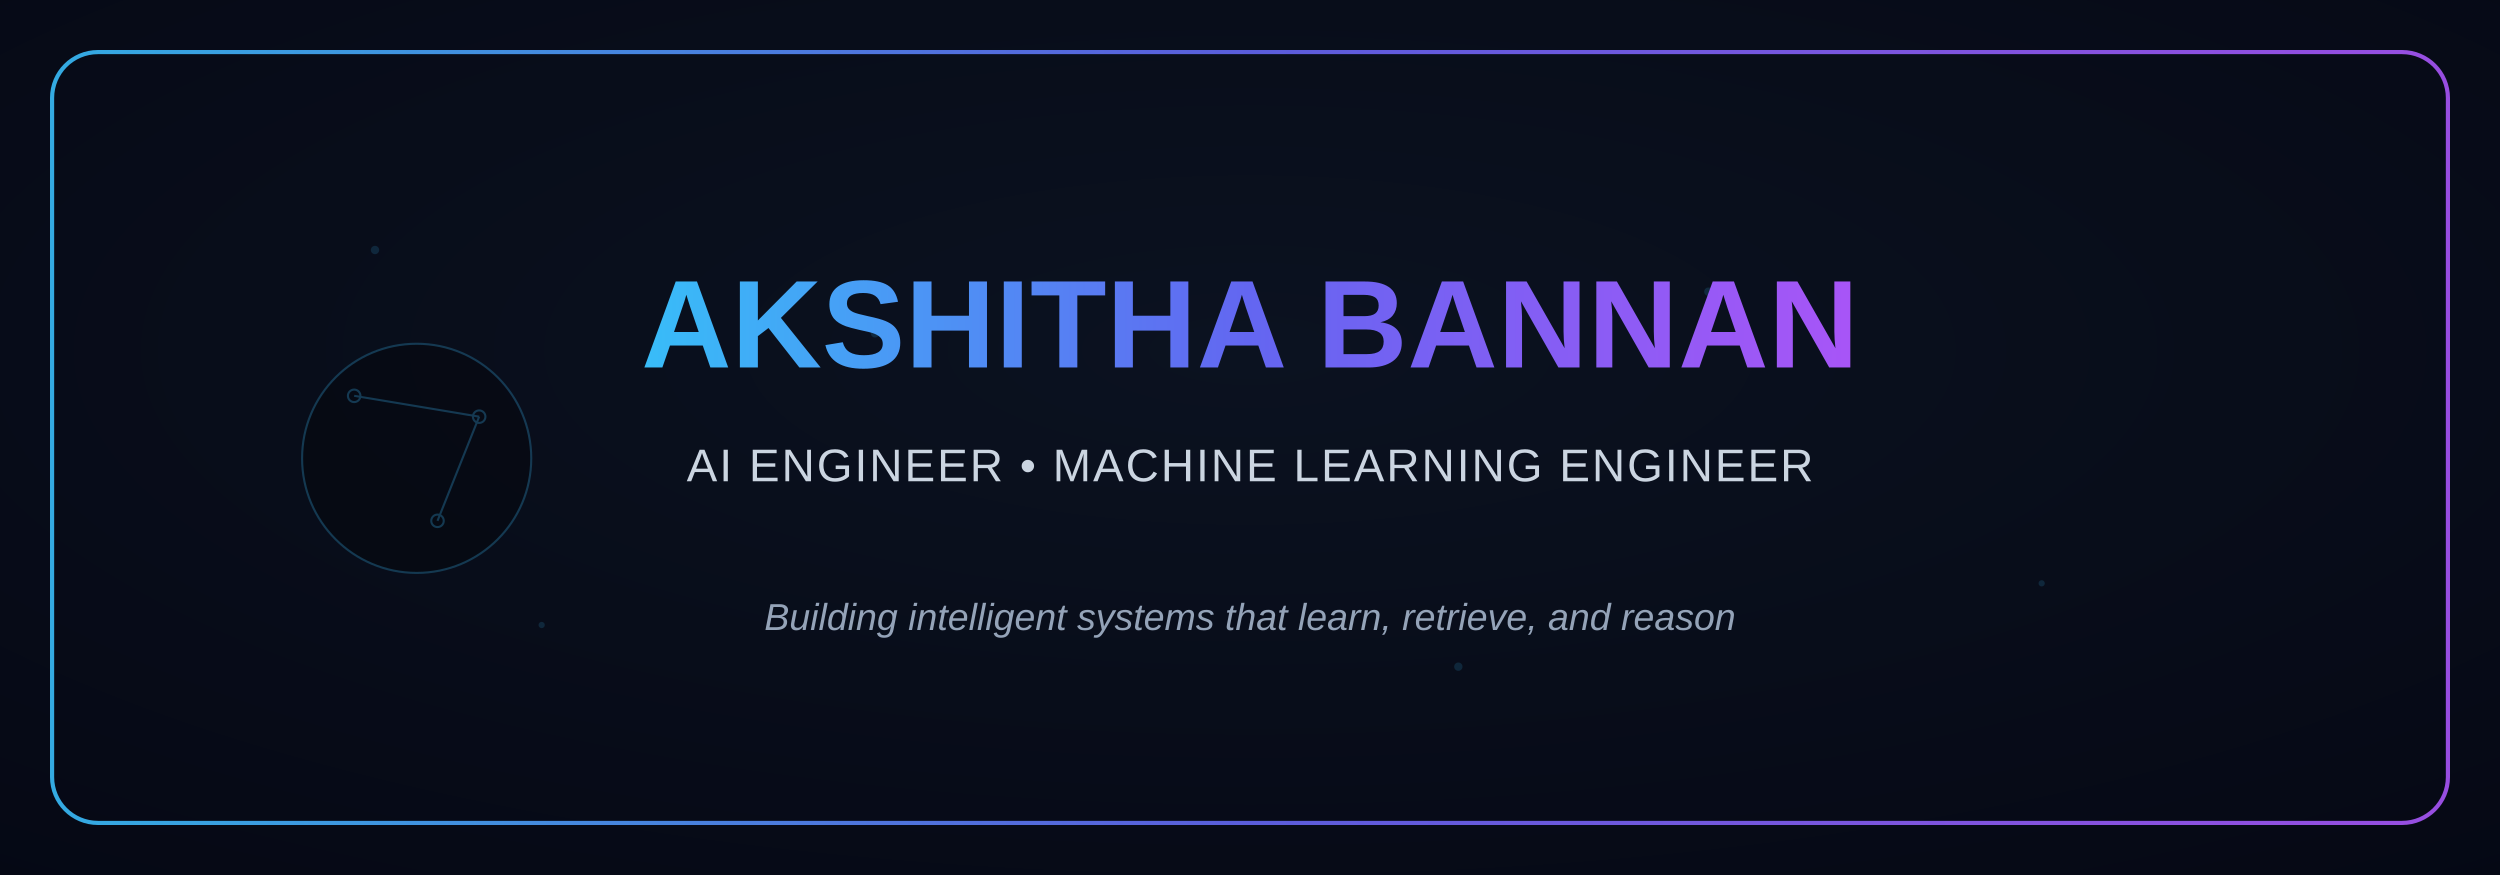
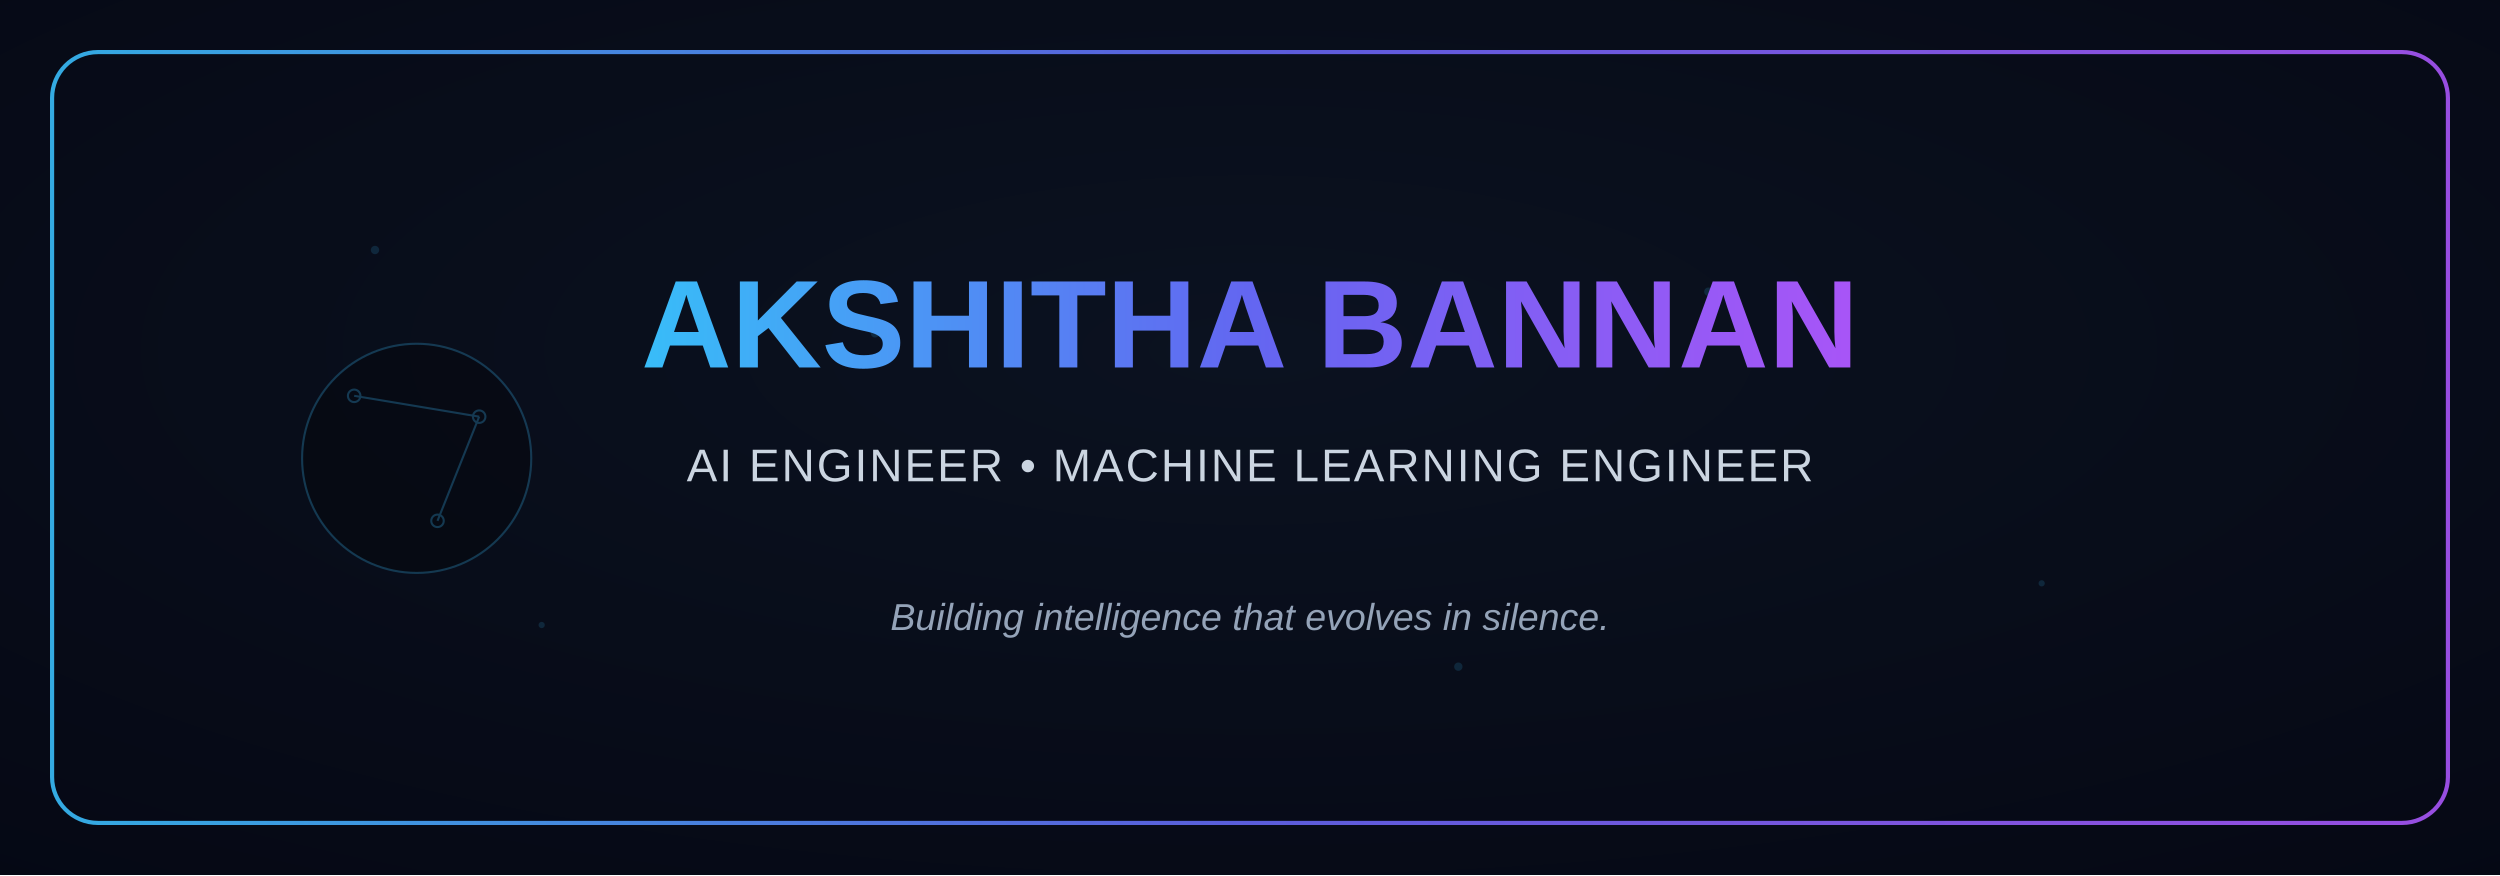
<svg xmlns="http://www.w3.org/2000/svg" width="1200" height="420" viewBox="0 0 1200 420">
  <defs>
    <radialGradient id="bg" cx="50%" cy="40%" r="80%">
      <stop offset="0%" stop-color="#0b1220" />
      <stop offset="100%" stop-color="#050814" />
    </radialGradient>
    <linearGradient id="border" x1="0" x2="1">
      <stop offset="0%" stop-color="#38bdf8" />
      <stop offset="50%" stop-color="#6366f1" />
      <stop offset="100%" stop-color="#a855f7" />
    </linearGradient>
    <linearGradient id="text" x1="0" x2="1">
      <stop offset="0%" stop-color="#38bdf8" />
      <stop offset="50%" stop-color="#6366f1" />
      <stop offset="100%" stop-color="#a855f7" />
    </linearGradient>
  </defs>
  <rect width="1200" height="420" fill="url(#bg)" />
  <rect x="25" y="25" width="1150" height="370" rx="22" fill="none" stroke="url(#border)" stroke-width="2" opacity="0.9" />
  <g fill="#38bdf8" opacity="0.15">
    <circle cx="180" cy="120" r="2" />
    <circle cx="260" cy="300" r="1.5" />
    <circle cx="420" cy="160" r="2" />
    <circle cx="820" cy="140" r="2" />
    <circle cx="980" cy="280" r="1.5" />
    <circle cx="700" cy="320" r="2" />
  </g>
  <g stroke="#38bdf8" stroke-width="1" opacity="0.25">
    <circle cx="200" cy="220" r="55" />
    <circle cx="170" cy="190" r="3" />
    <circle cx="230" cy="200" r="3" />
    <circle cx="210" cy="250" r="3" />
    <line x1="170" y1="190" x2="230" y2="200" />
    <line x1="230" y1="200" x2="210" y2="250" />
  </g>
  <text x="50%" y="42%" text-anchor="middle" fill="url(#text)" font-size="60" font-family="Arial, Helvetica, sans-serif" font-weight="800">
    AKSHITHA BANNAN
  </text>
-   <text x="50%" y="55%" text-anchor="middle" fill="#cbd5e1" font-size="22" font-family="Arial, Helvetica, sans-serif" letter-spacing="1">
+   <text x="50%" y="55%" text-anchor="middle" fill="#cbd5e1" font-size="22" font-family="Arial, Helvetica, sans-serif" font-style="bold" letter-spacing="1">
    AI ENGINEER • MACHINE LEARNING ENGINEER
  </text>
  <text x="50%" y="72%" text-anchor="middle" fill="#94a3b8" font-size="18" font-family="Arial, Helvetica, sans-serif" font-style="italic">
-     Building intelligent systems that learn, retrieve, and reason
+     Building intelligence that evolves in silence.
  </text>
</svg>
